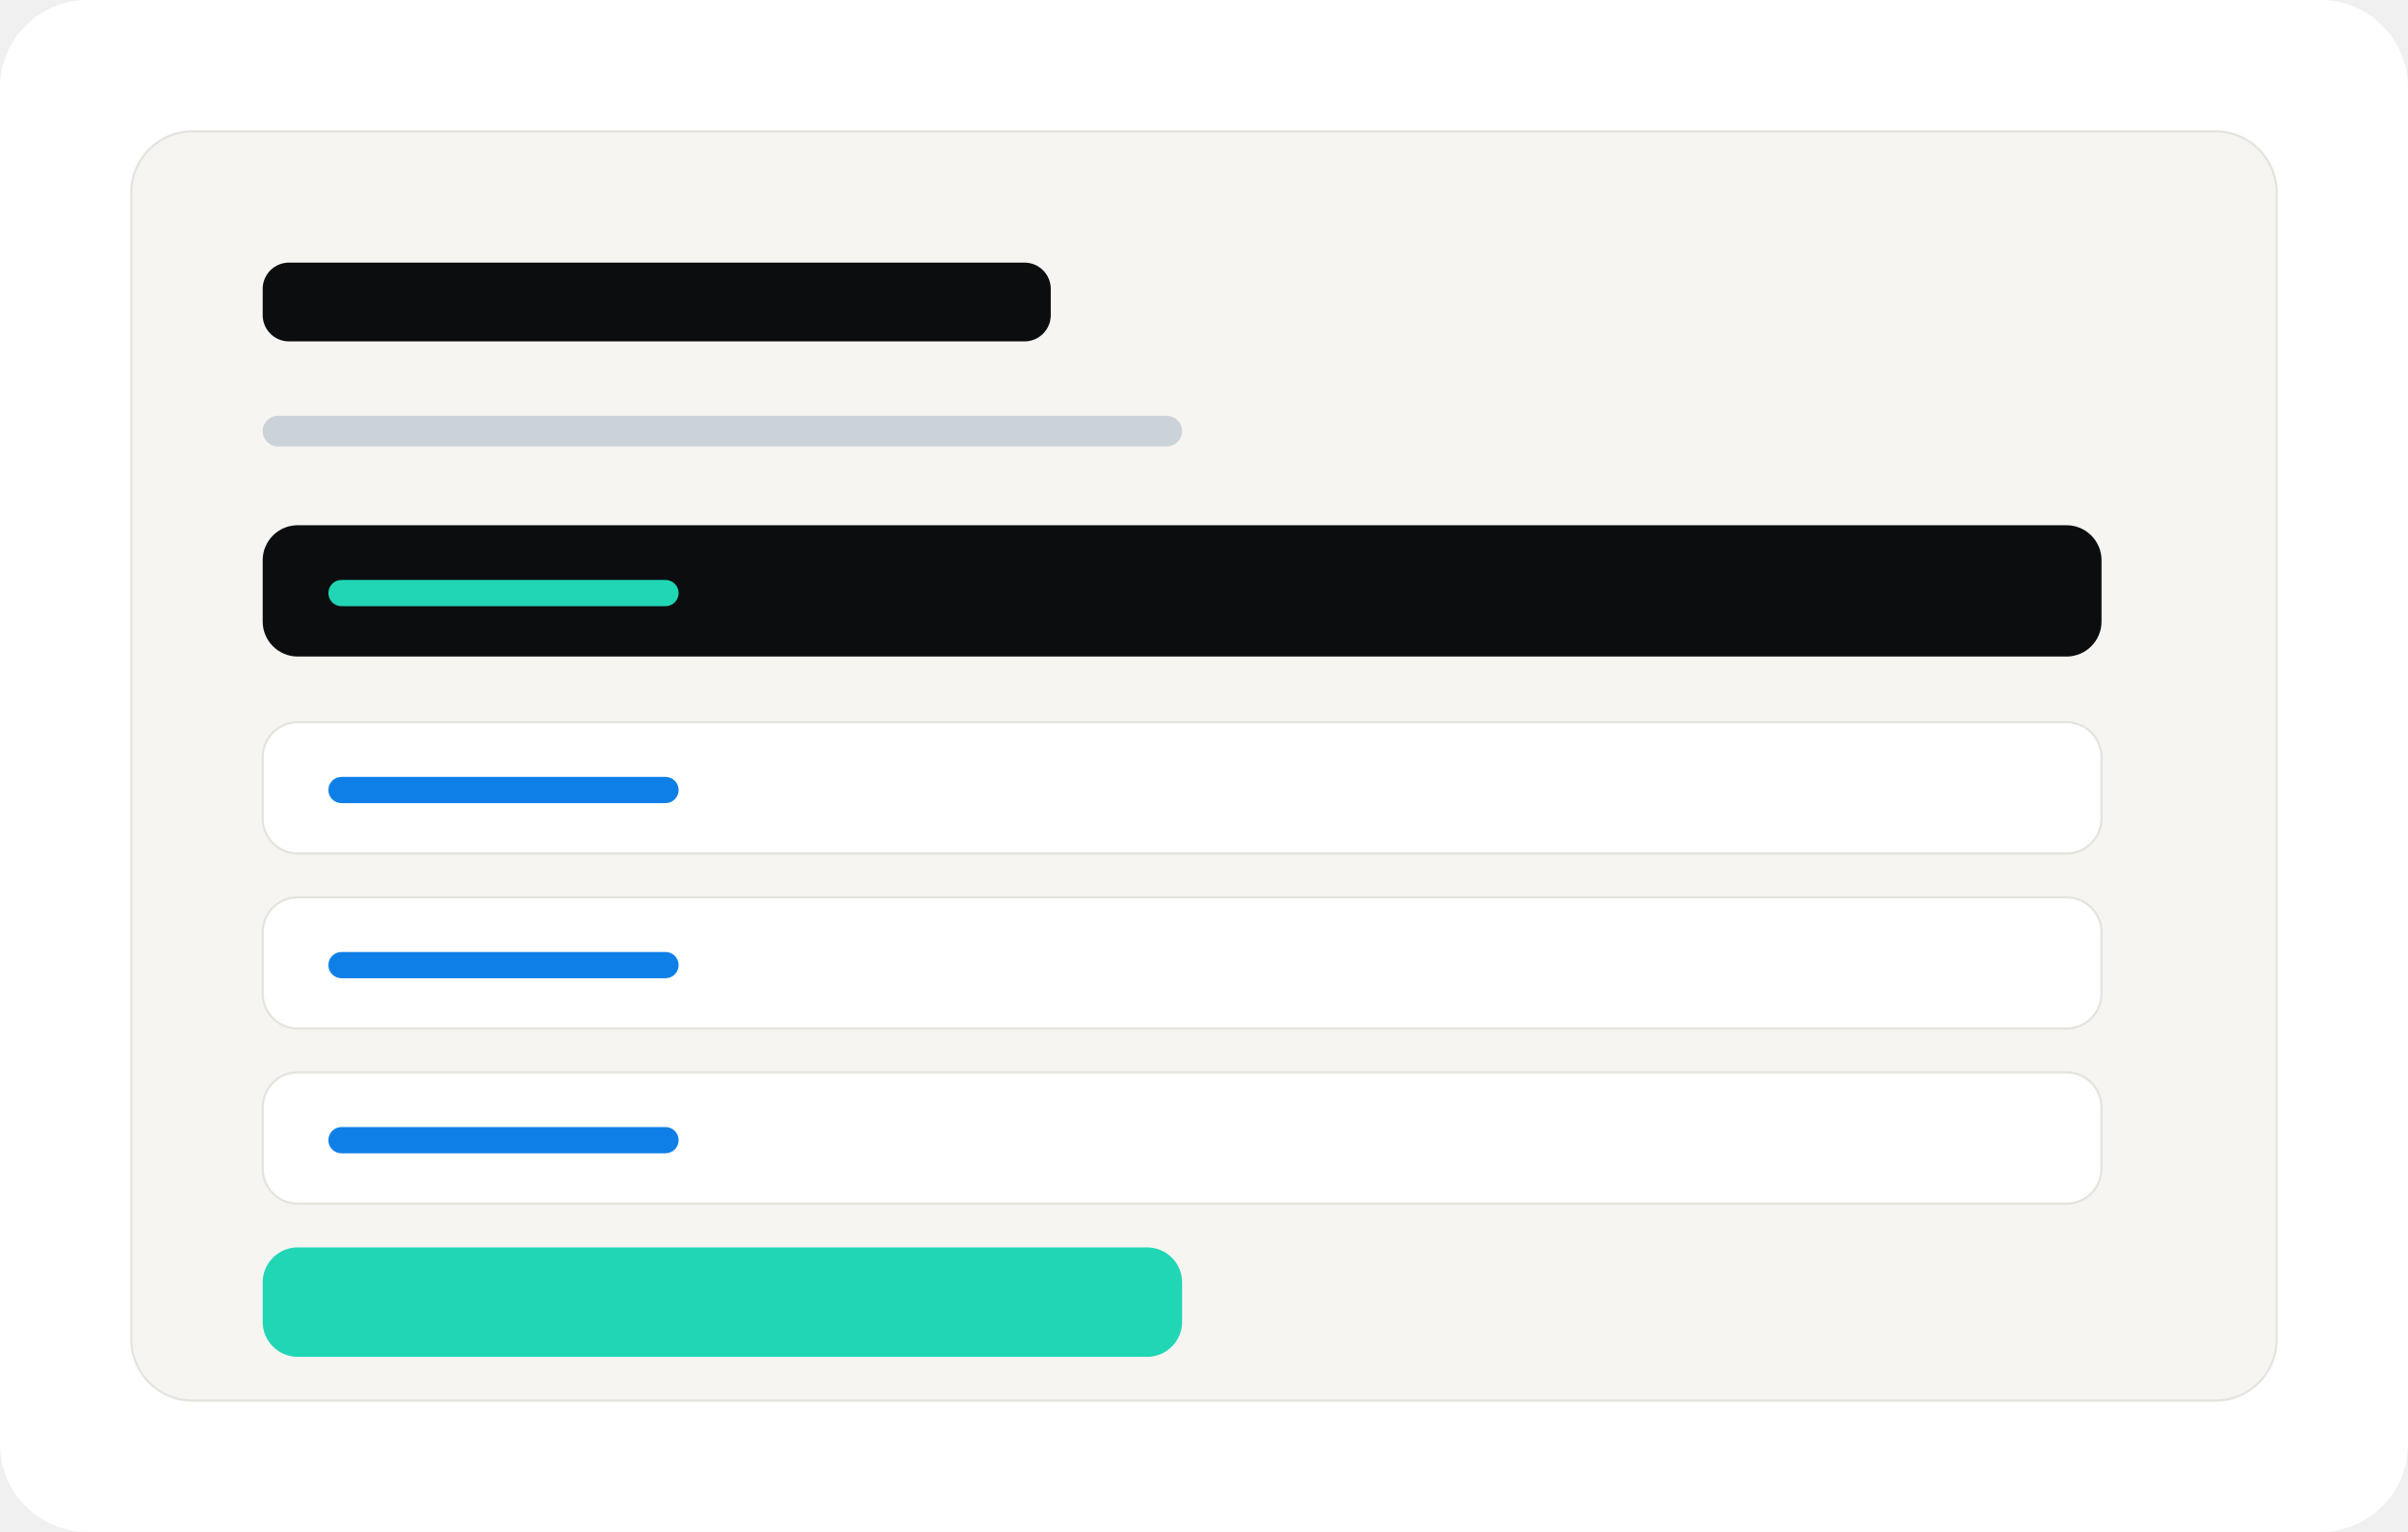
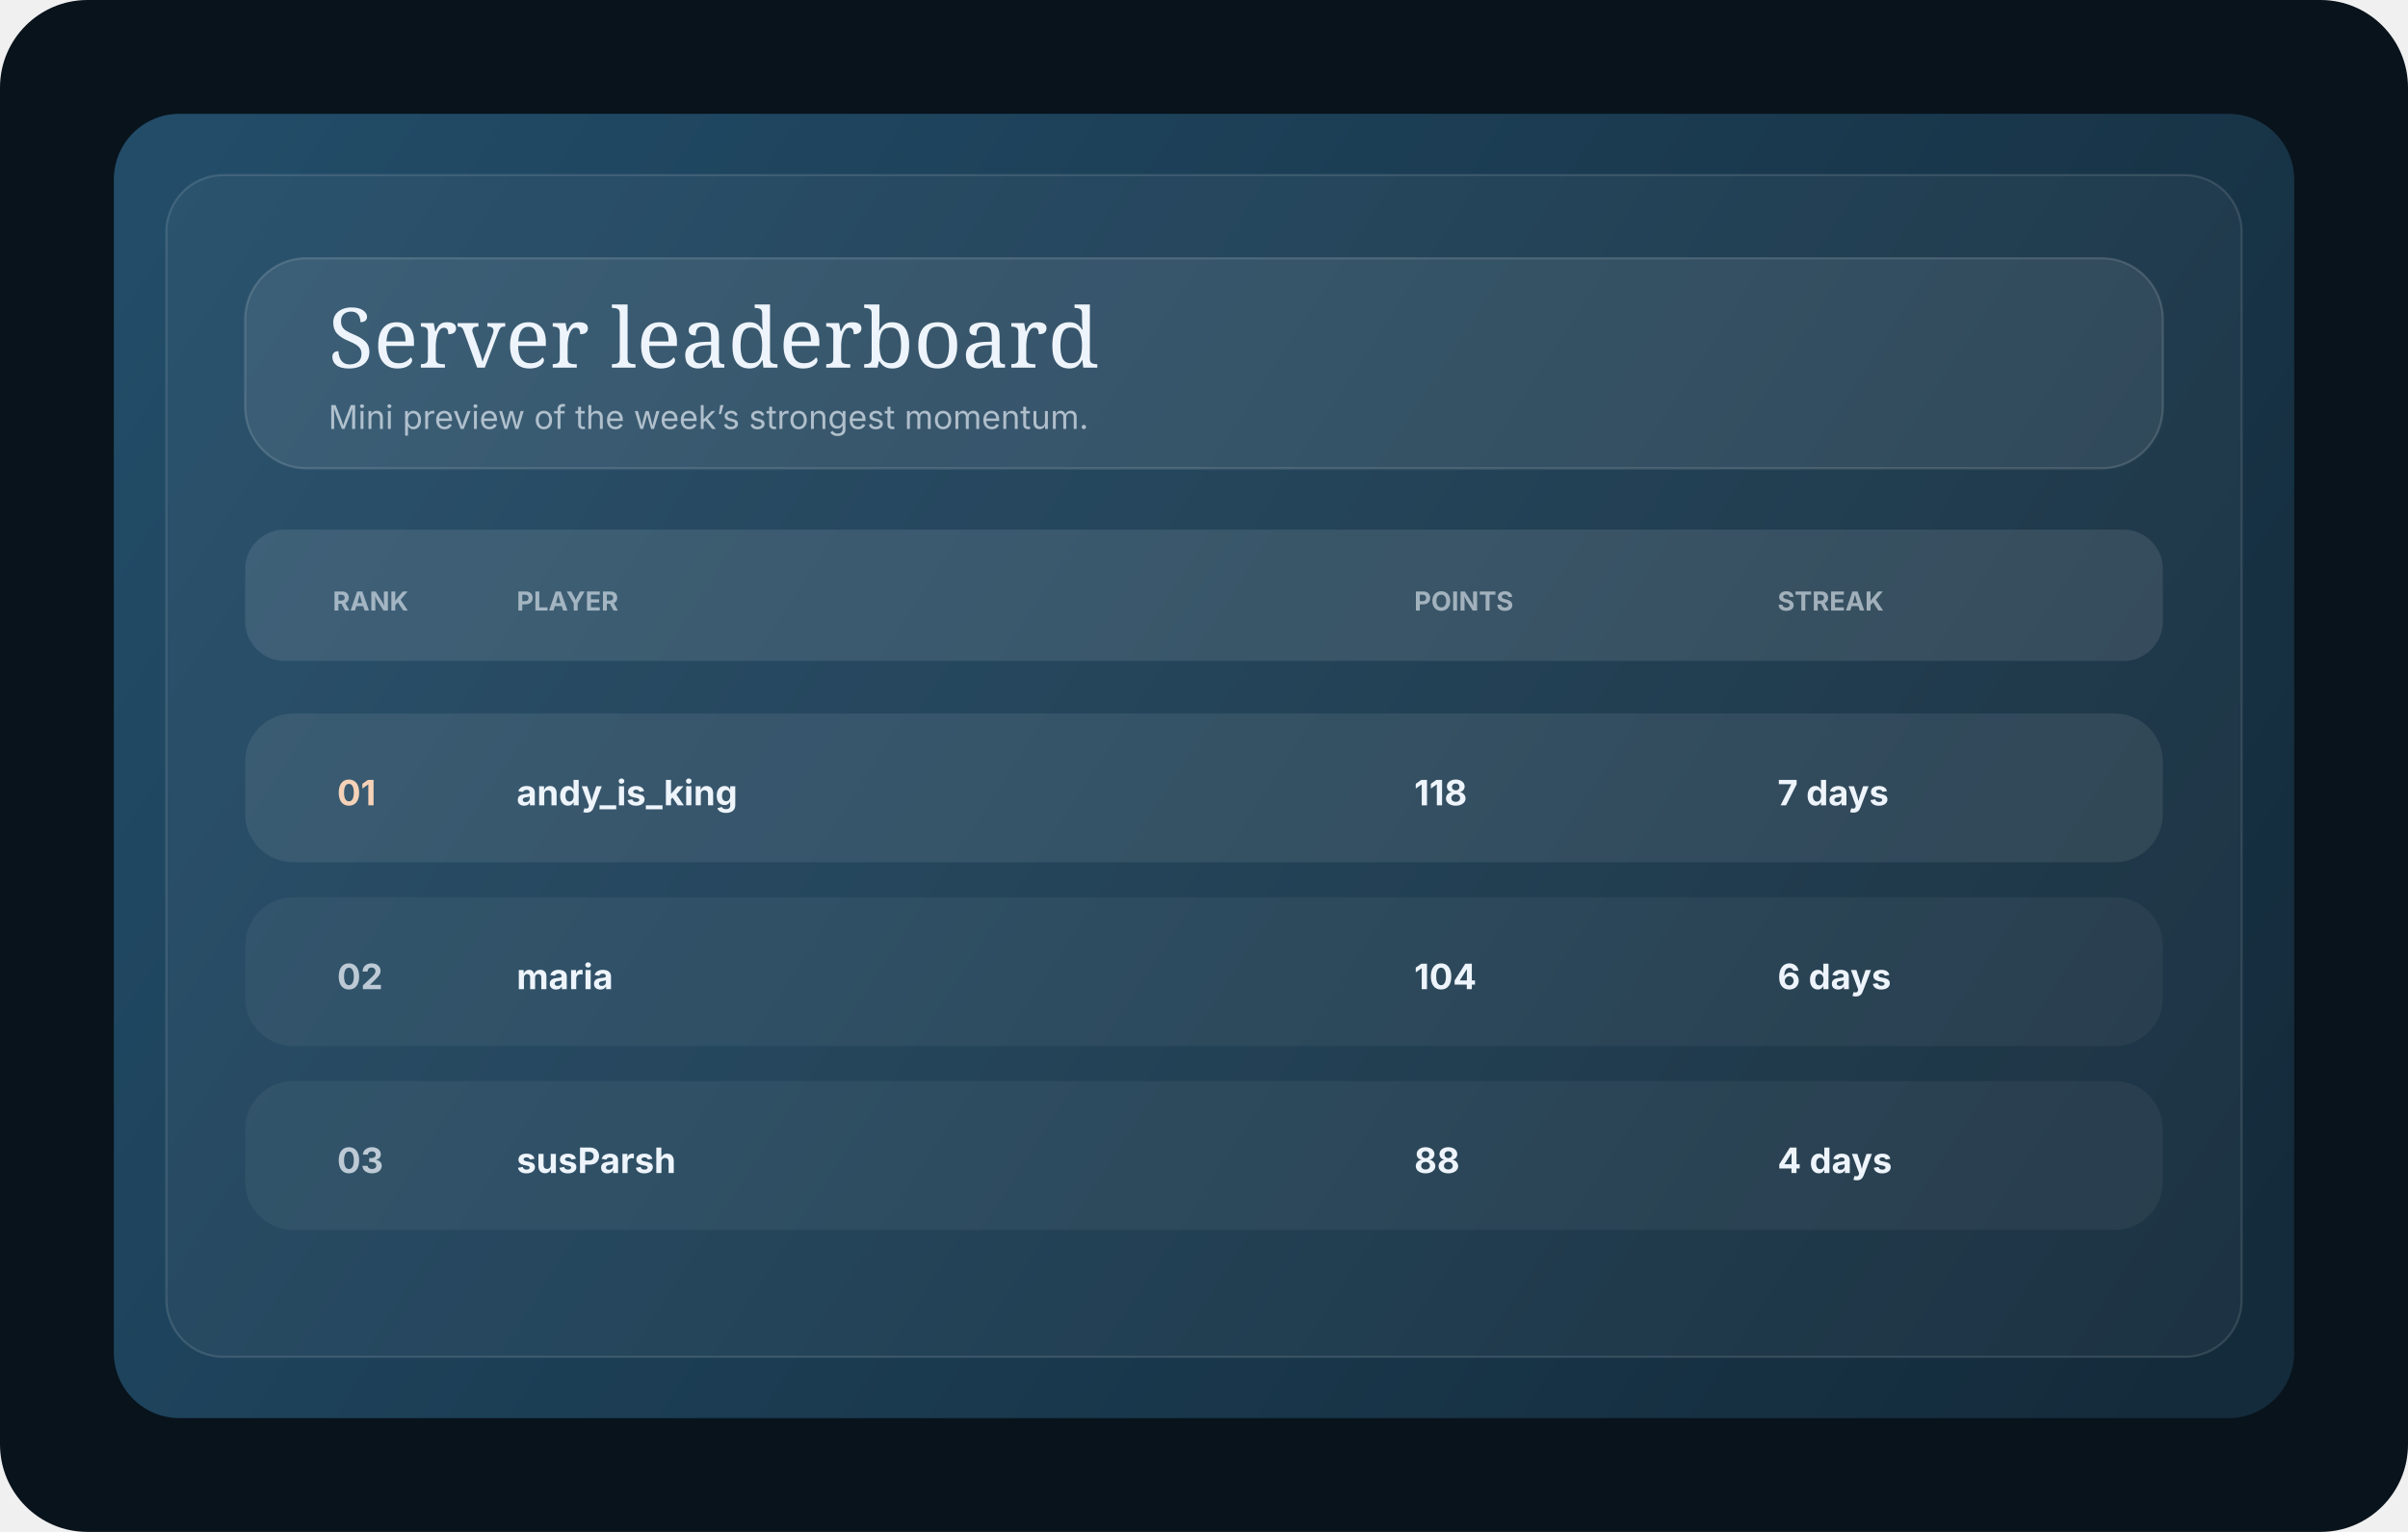
<svg xmlns="http://www.w3.org/2000/svg" width="1100" height="700" viewBox="0 0 1100 700" fill="none">
-   <rect width="1100" height="700" rx="40" fill="#FFFFFF" />
-   <rect x="60" y="60" width="980" height="580" rx="28" fill="#F6F5F2" stroke="#E4E3DD" />
-   <rect x="120" y="120" width="360" height="36" rx="12" fill="#0B0D0F" />
-   <rect x="120" y="190" width="420" height="14" rx="7" fill="#CCD3D8" />
-   <rect x="120" y="240" width="840" height="60" rx="16" fill="#0B0D0F" />
-   <rect x="150" y="265" width="160" height="12" rx="6" fill="#20D6B5" />
-   <rect x="120" y="330" width="840" height="60" rx="16" fill="#FFFFFF" stroke="#E4E3DD" />
-   <rect x="150" y="355" width="160" height="12" rx="6" fill="#0F7FE8" />
-   <rect x="120" y="410" width="840" height="60" rx="16" fill="#FFFFFF" stroke="#E4E3DD" />
-   <rect x="150" y="435" width="160" height="12" rx="6" fill="#0F7FE8" />
-   <rect x="120" y="490" width="840" height="60" rx="16" fill="#FFFFFF" stroke="#E4E3DD" />
-   <rect x="150" y="515" width="160" height="12" rx="6" fill="#0F7FE8" />
-   <rect x="120" y="570" width="420" height="50" rx="16" fill="#20D6B5" />
+   <defs>
+     <linearGradient id="lbBg" x1="92" y1="58" x2="988" y2="642" gradientUnits="userSpaceOnUse">
+       <stop stop-color="#224C68" />
+       <stop offset="1" stop-color="#142B3B" />
+     </linearGradient>
+   </defs>
+   <rect width="1100" height="700" rx="40" fill="#08131C" />
+   <rect x="52" y="52" width="996" height="596" rx="30" fill="url(#lbBg)" />
+   <rect x="76" y="80" width="948" height="540" rx="26" fill="rgba(255,255,255,0.04)" stroke="rgba(255,255,255,0.12)" />
+   <rect x="112" y="118" width="876" height="96" rx="28" fill="rgba(255,255,255,0.08)" stroke="rgba(255,255,255,0.14)" />
+   <text x="150" y="168" fill="#EEF4FB" font-family="Instrument Serif, serif" font-size="38">Server leaderboard</text>
+   <text x="150" y="196" fill="rgba(238,244,251,0.66)" font-family="Inter, sans-serif" font-size="15">Mini preview of the week’s strongest momentum.</text>
+   <rect x="112" y="242" width="876" height="60" rx="18" fill="rgba(255,255,255,0.1)" />
+   <text x="152" y="279" fill="rgba(238,244,251,0.58)" font-family="Inter, sans-serif" font-size="12" font-weight="700">RANK</text>
+   <text x="236" y="279" fill="rgba(238,244,251,0.58)" font-family="Inter, sans-serif" font-size="12" font-weight="700">PLAYER</text>
+   <text x="646" y="279" fill="rgba(238,244,251,0.58)" font-family="Inter, sans-serif" font-size="12" font-weight="700">POINTS</text>
+   <text x="812" y="279" fill="rgba(238,244,251,0.58)" font-family="Inter, sans-serif" font-size="12" font-weight="700">STREAK</text>
+   <g>
+     <rect x="112" y="326" width="876" height="68" rx="22" fill="rgba(255,255,255,0.08)" />
+     <text x="154" y="368" fill="#F5D2B7" font-family="Inter, sans-serif" font-size="16" font-weight="700">01</text>
+     <text x="236" y="368" fill="#EEF4FB" font-family="Inter, sans-serif" font-size="16" font-weight="700">andy_is_king</text>
+     <text x="646" y="368" fill="#EEF4FB" font-family="Inter, sans-serif" font-size="16" font-weight="700">118</text>
+     <text x="812" y="368" fill="#EEF4FB" font-family="Inter, sans-serif" font-size="16" font-weight="700">7 days</text>
+   </g>
+   <g>
+     <rect x="112" y="410" width="876" height="68" rx="22" fill="rgba(255,255,255,0.05)" />
+     <text x="154" y="452" fill="rgba(238,244,251,0.74)" font-family="Inter, sans-serif" font-size="16" font-weight="700">02</text>
+     <text x="236" y="452" fill="#EEF4FB" font-family="Inter, sans-serif" font-size="16" font-weight="700">maria</text>
+     <text x="646" y="452" fill="#EEF4FB" font-family="Inter, sans-serif" font-size="16" font-weight="700">104</text>
+     <text x="812" y="452" fill="#EEF4FB" font-family="Inter, sans-serif" font-size="16" font-weight="700">6 days</text>
+   </g>
+   <g>
+     <rect x="112" y="494" width="876" height="68" rx="22" fill="rgba(255,255,255,0.05)" />
+     <text x="154" y="536" fill="rgba(238,244,251,0.74)" font-family="Inter, sans-serif" font-size="16" font-weight="700">03</text>
+     <text x="236" y="536" fill="#EEF4FB" font-family="Inter, sans-serif" font-size="16" font-weight="700">susParsh</text>
+     <text x="646" y="536" fill="#EEF4FB" font-family="Inter, sans-serif" font-size="16" font-weight="700">88</text>
+     <text x="812" y="536" fill="#EEF4FB" font-family="Inter, sans-serif" font-size="16" font-weight="700">4 days</text>
+   </g>
</svg>
